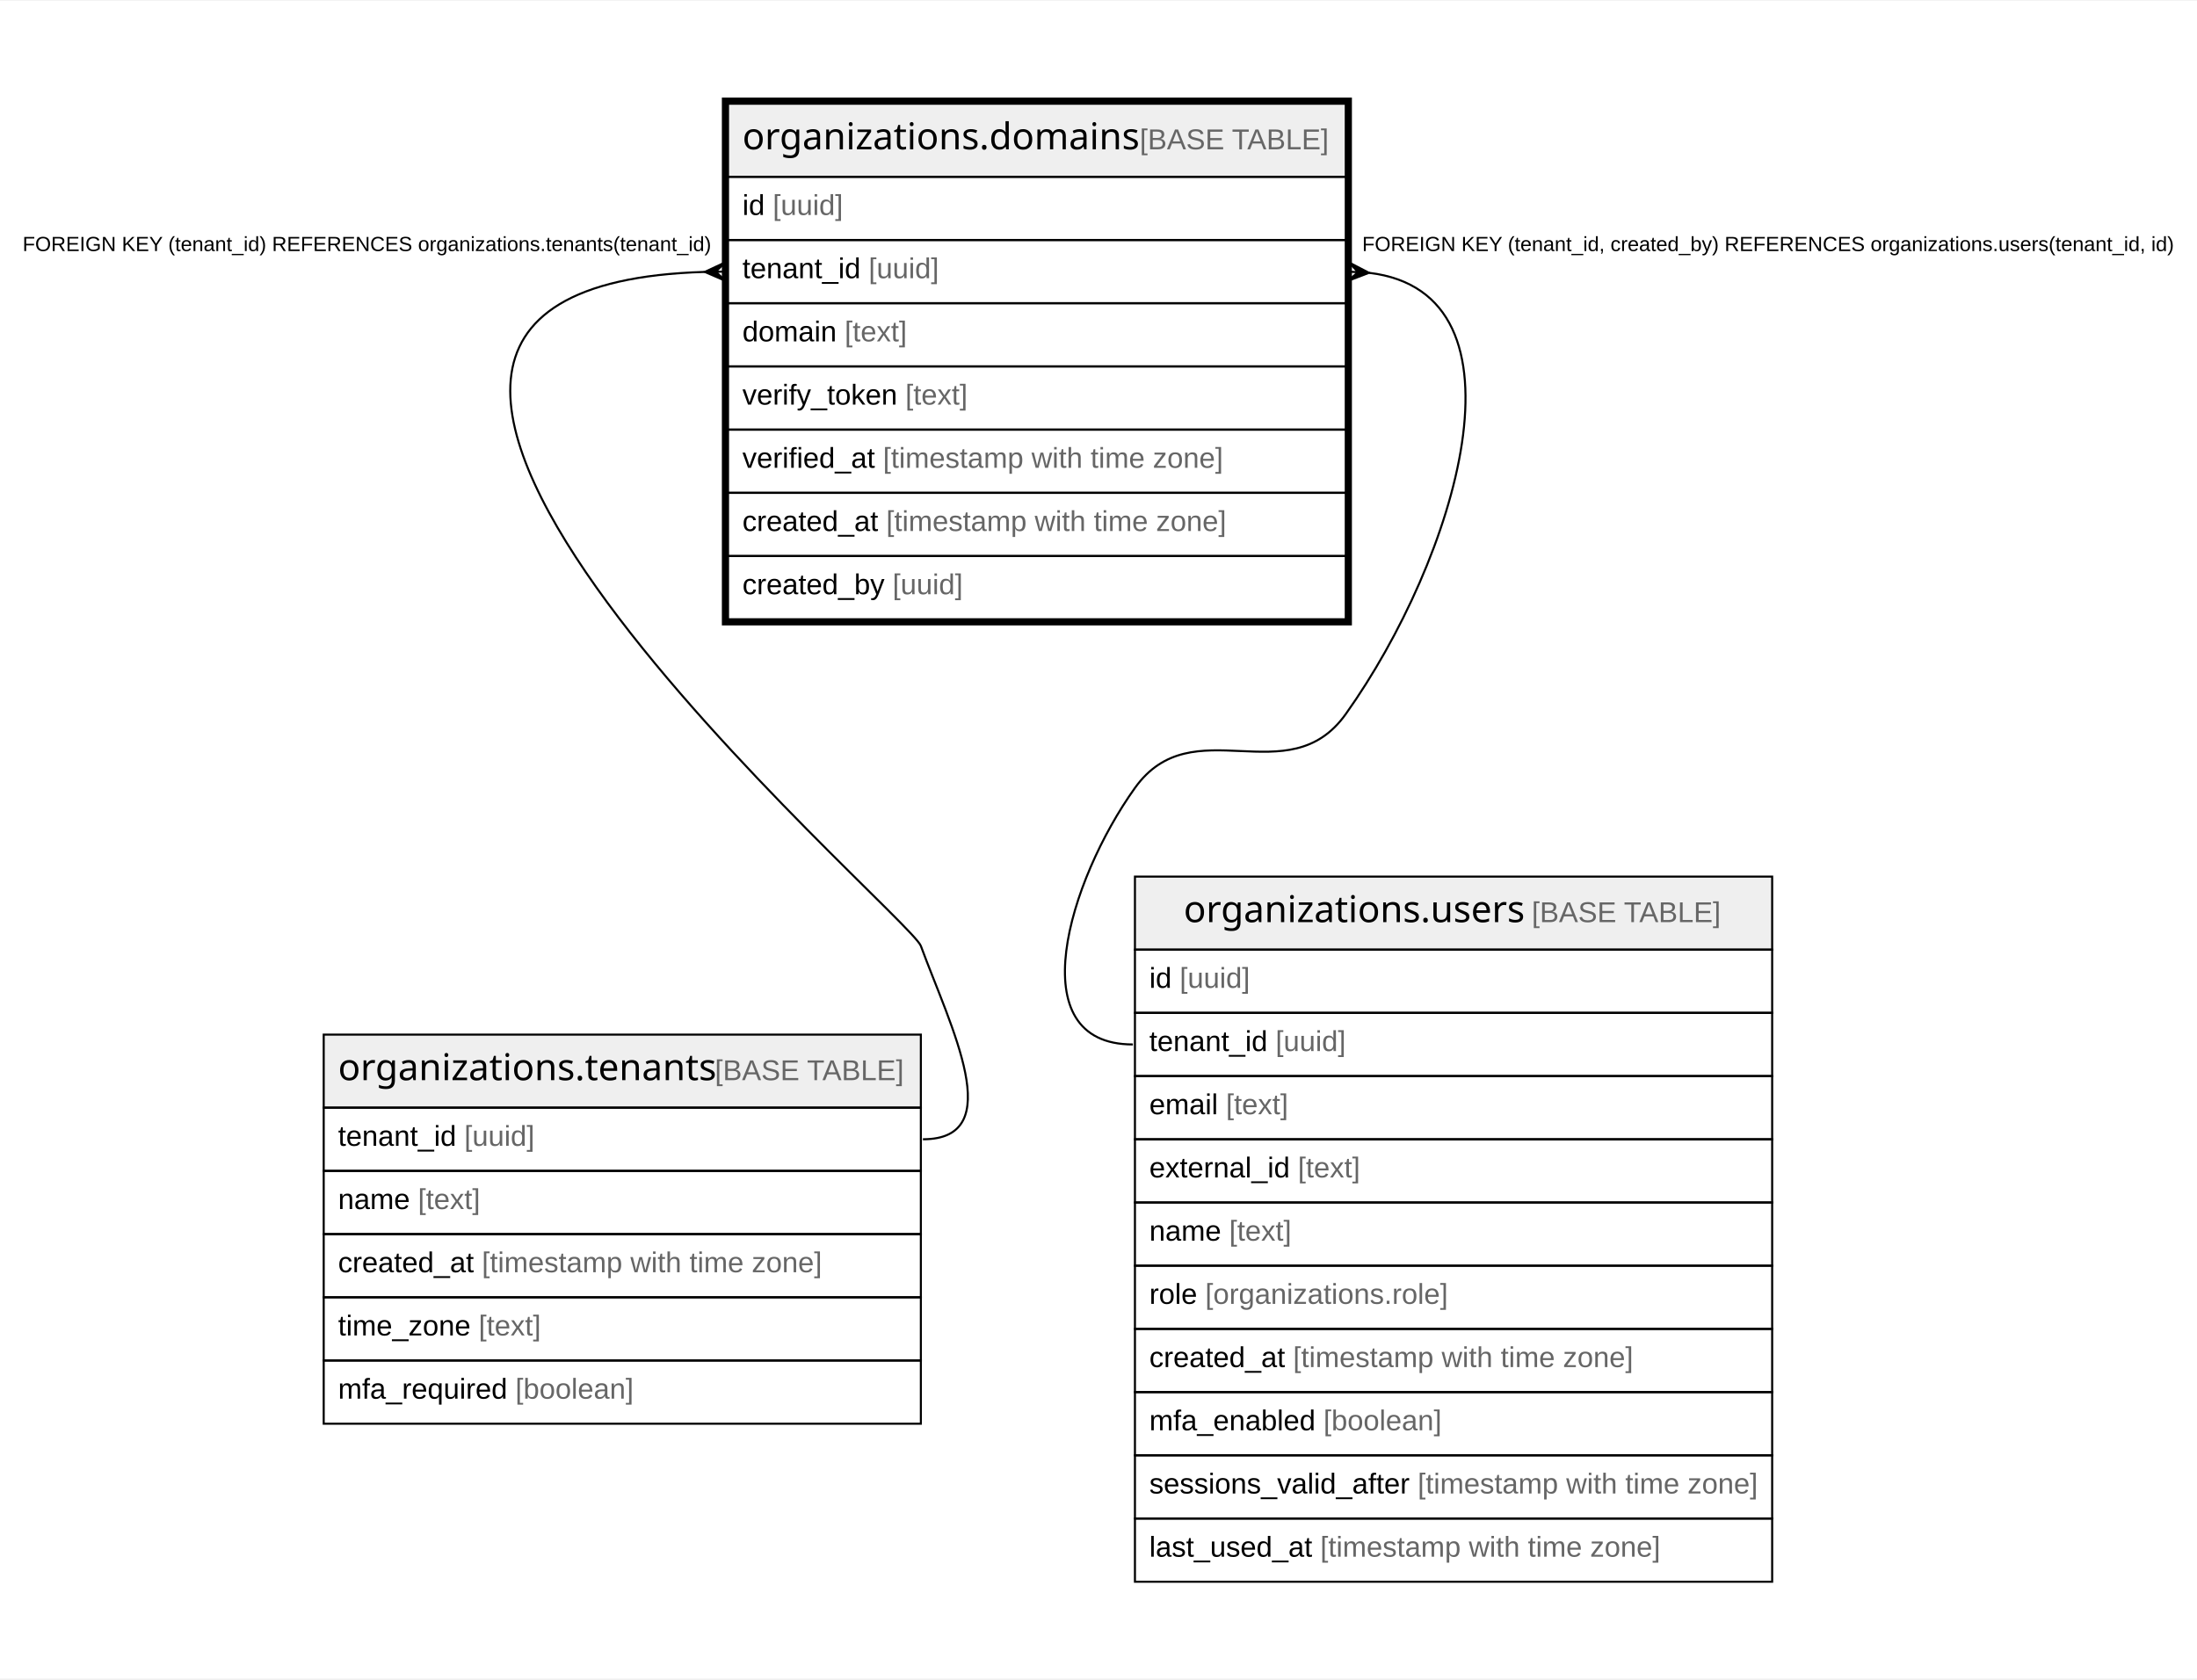
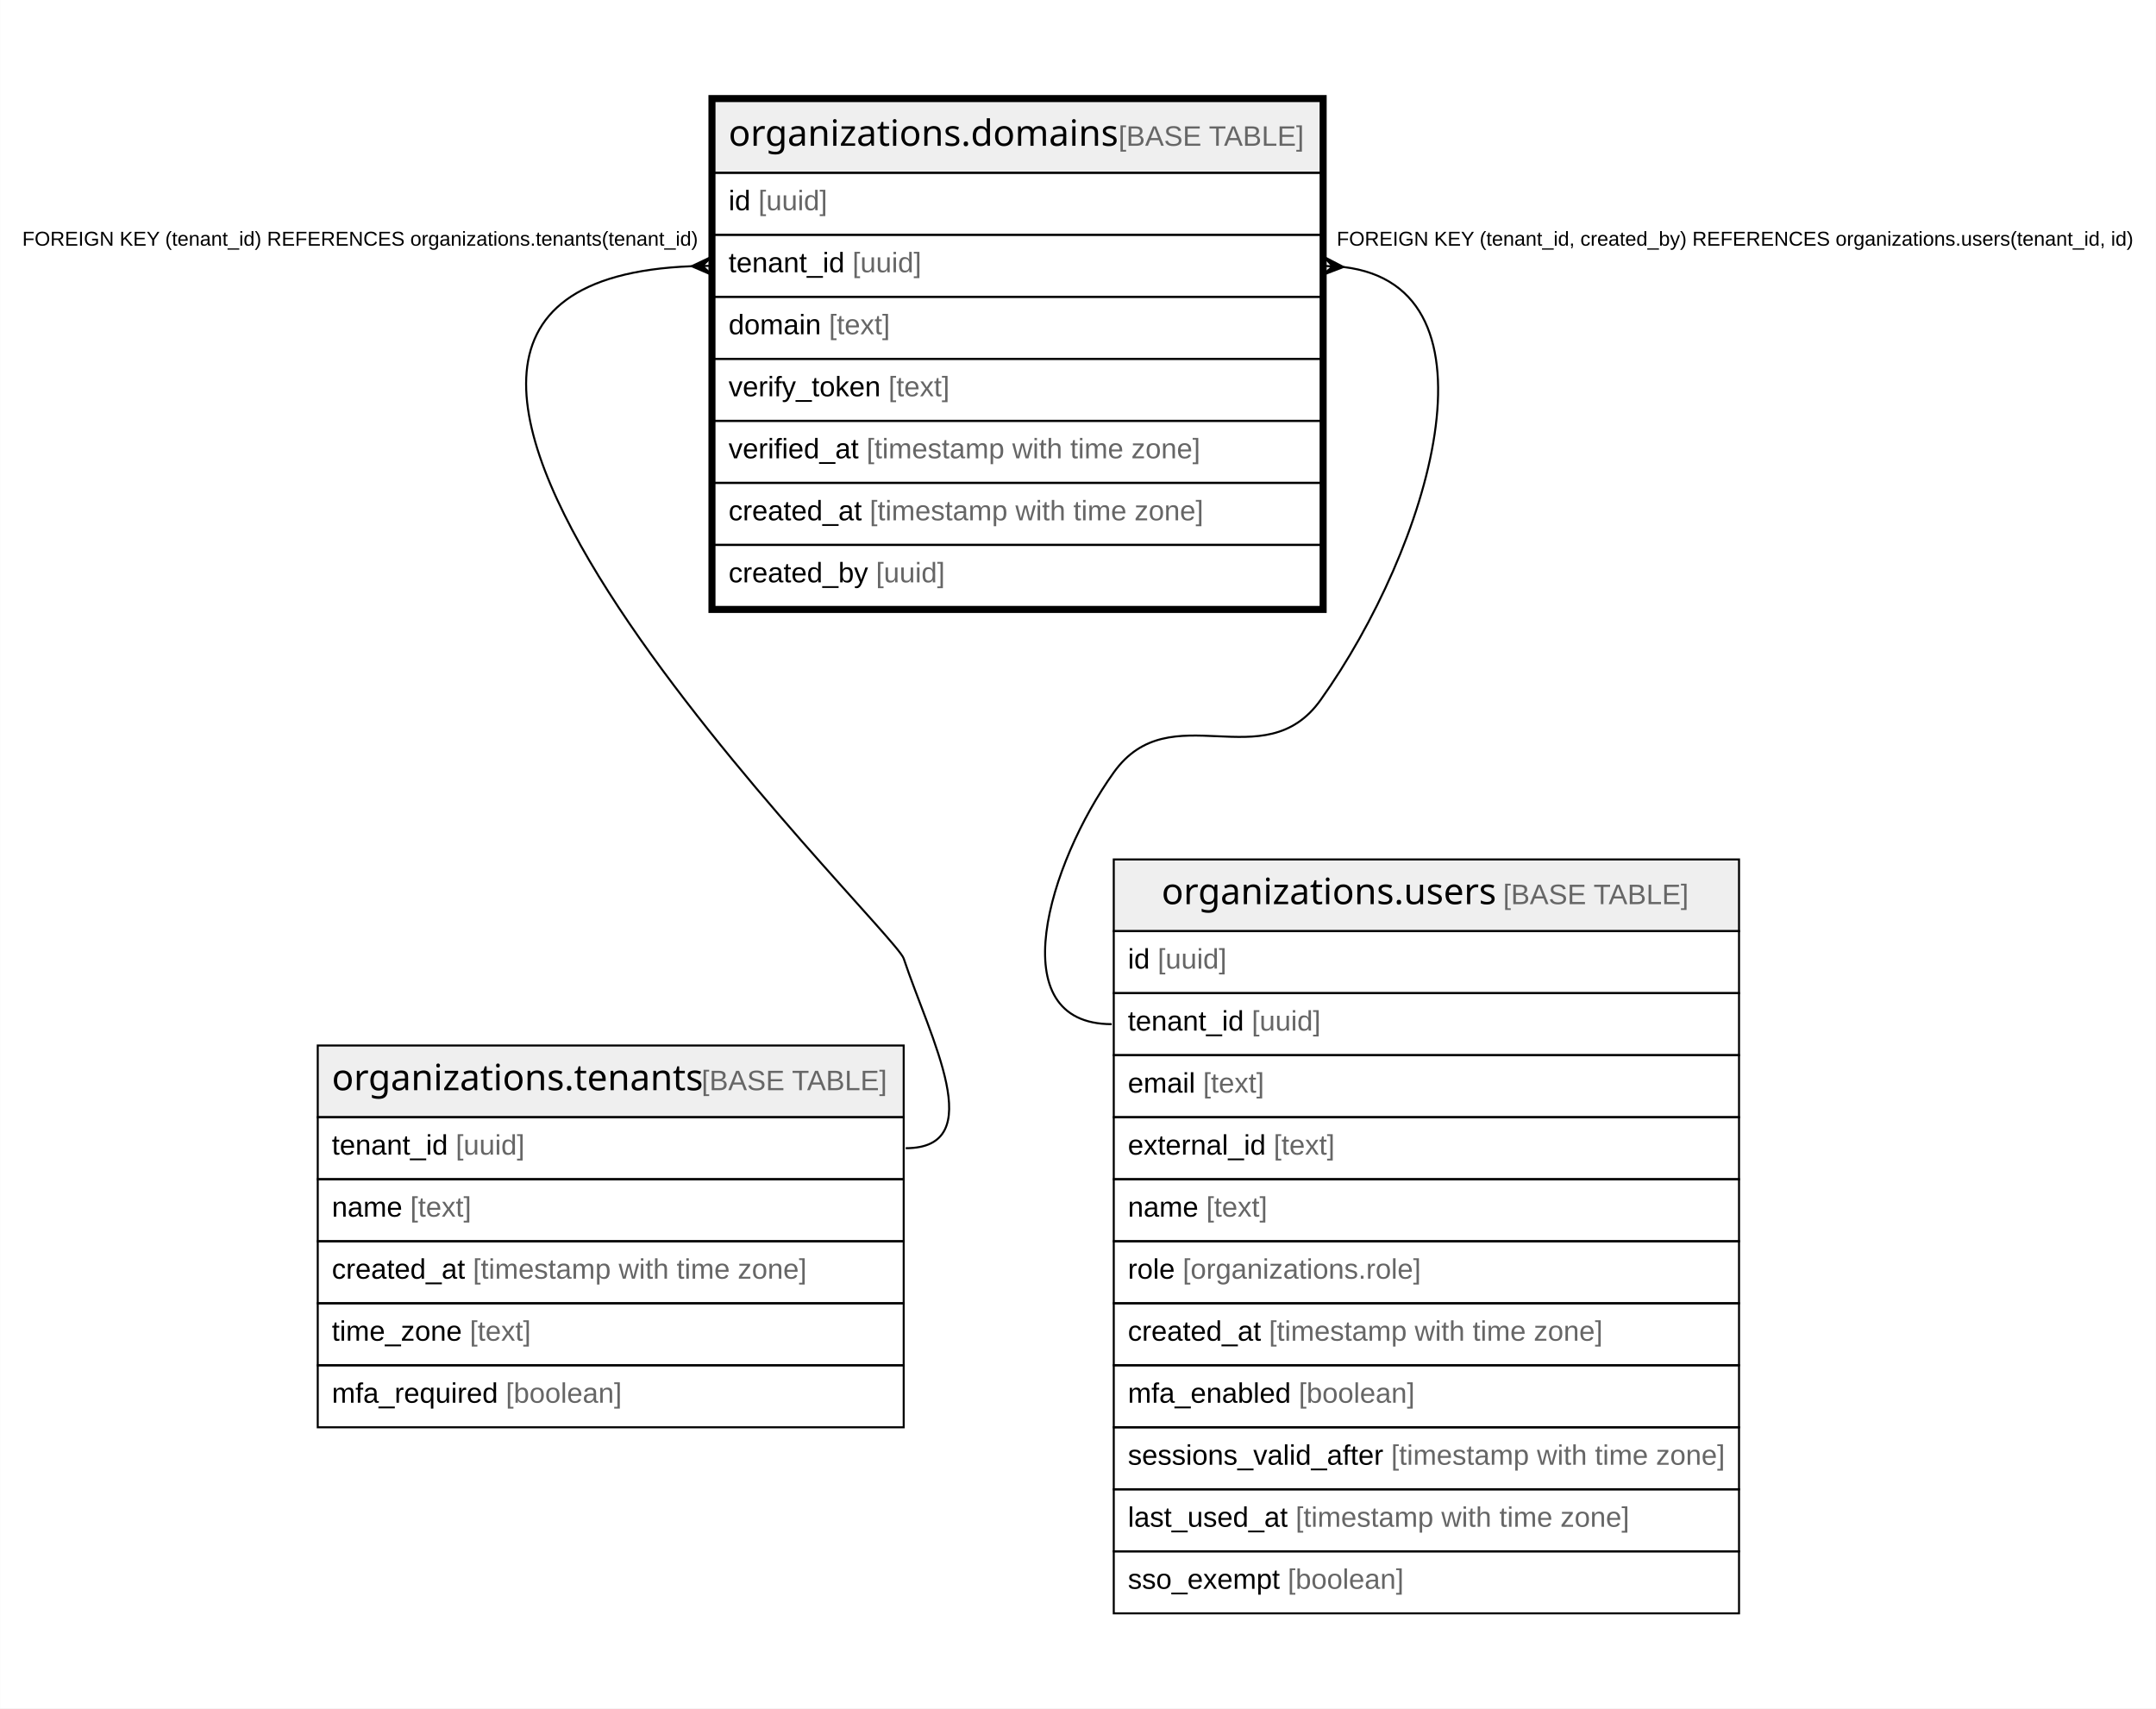
- <svg xmlns="http://www.w3.org/2000/svg" width="1070pt" height="818pt" viewBox="0.00 0.00 1070.39 817.60">
-   <g id="graph0" class="graph" transform="scale(1 1) rotate(0) translate(4 813.6)">
-     <polygon fill="white" stroke="none" points="-4,4 -4,-813.6 1066.39,-813.6 1066.39,4 -4,4" />
+ <svg xmlns="http://www.w3.org/2000/svg" width="1070pt" height="848pt" viewBox="0.00 0.00 1070.39 848.40">
+   <g id="graph0" class="graph" transform="scale(1 1) rotate(0) translate(4 844.4)">
+     <polygon fill="white" stroke="none" points="-4,4 -4,-844.4 1066.39,-844.4 1066.39,4 -4,4" />
    <g id="node1" class="node">
-       <polygon fill="#efefef" stroke="none" points="350.7,-727.8 350.7,-763.4 651.66,-763.4 651.66,-727.8 350.7,-727.8" />
-       <polygon fill="none" stroke="black" points="350.7,-727.8 350.7,-763.4 651.66,-763.4 651.66,-727.8 350.7,-727.8" />
-       <text text-anchor="start" x="357.7" y="-741.2" font-family="Arial Bold" font-size="18.00">organizations.domains</text>
-       <text text-anchor="start" x="520.17" y="-741.2" font-family="Arial" font-size="14.00">    </text>
-       <text text-anchor="start" x="551.29" y="-741.2" font-family="Arial" font-size="14.00" fill="#666666">[BASE TABLE]</text>
+       <polygon fill="#efefef" stroke="none" points="350.7,-758.6 350.7,-794.2 651.66,-794.2 651.66,-758.6 350.7,-758.6" />
+       <polygon fill="none" stroke="black" points="350.7,-758.6 350.7,-794.2 651.66,-794.2 651.66,-758.6 350.7,-758.6" />
+       <text text-anchor="start" x="357.7" y="-772" font-family="Arial Bold" font-size="18.00">organizations.domains</text>
+       <text text-anchor="start" x="520.17" y="-772" font-family="Arial" font-size="14.00">    </text>
+       <text text-anchor="start" x="551.29" y="-772" font-family="Arial" font-size="14.00" fill="#666666">[BASE TABLE]</text>
+       <polygon fill="none" stroke="black" points="350.7,-727.8 350.7,-758.6 651.66,-758.6 651.66,-727.8 350.7,-727.8" />
+       <text text-anchor="start" x="357.7" y="-740" font-family="Arial" font-size="14.00">id </text>
+       <text text-anchor="start" x="372.49" y="-740" font-family="Arial" font-size="14.00" fill="#666666">[uuid]</text>
      <polygon fill="none" stroke="black" points="350.7,-697 350.7,-727.8 651.66,-727.8 651.66,-697 350.7,-697" />
-       <text text-anchor="start" x="357.7" y="-709.2" font-family="Arial" font-size="14.00">id </text>
-       <text text-anchor="start" x="372.49" y="-709.2" font-family="Arial" font-size="14.00" fill="#666666">[uuid]</text>
+       <text text-anchor="start" x="357.7" y="-709.2" font-family="Arial" font-size="14.00">tenant_id </text>
+       <text text-anchor="start" x="419.2" y="-709.2" font-family="Arial" font-size="14.00" fill="#666666">[uuid]</text>
      <polygon fill="none" stroke="black" points="350.7,-666.2 350.7,-697 651.66,-697 651.66,-666.2 350.7,-666.2" />
-       <text text-anchor="start" x="357.7" y="-678.4" font-family="Arial" font-size="14.00">tenant_id </text>
-       <text text-anchor="start" x="419.2" y="-678.4" font-family="Arial" font-size="14.00" fill="#666666">[uuid]</text>
+       <text text-anchor="start" x="357.7" y="-678.4" font-family="Arial" font-size="14.00">domain </text>
+       <text text-anchor="start" x="407.51" y="-678.4" font-family="Arial" font-size="14.00" fill="#666666">[text]</text>
      <polygon fill="none" stroke="black" points="350.7,-635.4 350.7,-666.2 651.66,-666.2 651.66,-635.4 350.7,-635.4" />
-       <text text-anchor="start" x="357.7" y="-647.6" font-family="Arial" font-size="14.00">domain </text>
-       <text text-anchor="start" x="407.51" y="-647.6" font-family="Arial" font-size="14.00" fill="#666666">[text]</text>
+       <text text-anchor="start" x="357.7" y="-647.6" font-family="Arial" font-size="14.00">verify_token </text>
+       <text text-anchor="start" x="437.08" y="-647.6" font-family="Arial" font-size="14.00" fill="#666666">[text]</text>
      <polygon fill="none" stroke="black" points="350.7,-604.6 350.7,-635.4 651.66,-635.4 651.66,-604.6 350.7,-604.6" />
-       <text text-anchor="start" x="357.7" y="-616.8" font-family="Arial" font-size="14.00">verify_token </text>
-       <text text-anchor="start" x="437.08" y="-616.8" font-family="Arial" font-size="14.00" fill="#666666">[text]</text>
+       <text text-anchor="start" x="357.7" y="-616.8" font-family="Arial" font-size="14.00">verified_at </text>
+       <text text-anchor="start" x="426.19" y="-616.8" font-family="Arial" font-size="14.00" fill="#666666">[timestamp with time zone]</text>
      <polygon fill="none" stroke="black" points="350.7,-573.8 350.7,-604.6 651.66,-604.6 651.66,-573.8 350.7,-573.8" />
-       <text text-anchor="start" x="357.7" y="-586" font-family="Arial" font-size="14.00">verified_at </text>
-       <text text-anchor="start" x="426.19" y="-586" font-family="Arial" font-size="14.00" fill="#666666">[timestamp with time zone]</text>
+       <text text-anchor="start" x="357.7" y="-586" font-family="Arial" font-size="14.00">created_at </text>
+       <text text-anchor="start" x="427.75" y="-586" font-family="Arial" font-size="14.00" fill="#666666">[timestamp with time zone]</text>
      <polygon fill="none" stroke="black" points="350.7,-543 350.7,-573.8 651.66,-573.8 651.66,-543 350.7,-543" />
-       <text text-anchor="start" x="357.7" y="-555.2" font-family="Arial" font-size="14.00">created_at </text>
-       <text text-anchor="start" x="427.75" y="-555.2" font-family="Arial" font-size="14.00" fill="#666666">[timestamp with time zone]</text>
-       <polygon fill="none" stroke="black" points="350.7,-512.2 350.7,-543 651.66,-543 651.66,-512.2 350.7,-512.2" />
-       <text text-anchor="start" x="357.7" y="-524.4" font-family="Arial" font-size="14.00">created_by </text>
-       <text text-anchor="start" x="430.86" y="-524.4" font-family="Arial" font-size="14.00" fill="#666666">[uuid]</text>
-       <polygon fill="none" stroke="black" stroke-width="3" points="349.2,-510.7 349.2,-764.9 653.16,-764.9 653.16,-510.7 349.2,-510.7" />
+       <text text-anchor="start" x="357.7" y="-555.2" font-family="Arial" font-size="14.00">created_by </text>
+       <text text-anchor="start" x="430.86" y="-555.2" font-family="Arial" font-size="14.00" fill="#666666">[uuid]</text>
+       <polygon fill="none" stroke="black" stroke-width="3" points="349.2,-541.5 349.2,-795.7 653.16,-795.7 653.16,-541.5 349.2,-541.5" />
    </g>
    <g id="node2" class="node">
-       <polygon fill="#efefef" stroke="none" points="153.71,-274.2 153.71,-309.8 444.65,-309.8 444.65,-274.2 153.71,-274.2" />
-       <polygon fill="none" stroke="black" points="153.71,-274.2 153.71,-309.8 444.65,-309.8 444.65,-274.2 153.71,-274.2" />
-       <text text-anchor="start" x="160.71" y="-287.6" font-family="Arial Bold" font-size="18.00">organizations.tenants</text>
-       <text text-anchor="start" x="313.16" y="-287.6" font-family="Arial" font-size="14.00">    </text>
-       <text text-anchor="start" x="344.28" y="-287.6" font-family="Arial" font-size="14.00" fill="#666666">[BASE TABLE]</text>
-       <polygon fill="none" stroke="black" points="153.71,-243.4 153.71,-274.2 444.65,-274.2 444.65,-243.4 153.71,-243.4" />
-       <text text-anchor="start" x="160.71" y="-255.6" font-family="Arial" font-size="14.00">tenant_id </text>
-       <text text-anchor="start" x="222.2" y="-255.6" font-family="Arial" font-size="14.00" fill="#666666">[uuid]</text>
-       <polygon fill="none" stroke="black" points="153.71,-212.6 153.71,-243.4 444.65,-243.4 444.65,-212.6 153.71,-212.6" />
-       <text text-anchor="start" x="160.71" y="-224.8" font-family="Arial" font-size="14.00">name </text>
-       <text text-anchor="start" x="199.62" y="-224.8" font-family="Arial" font-size="14.00" fill="#666666">[text]</text>
-       <polygon fill="none" stroke="black" points="153.71,-181.8 153.71,-212.6 444.65,-212.6 444.65,-181.8 153.71,-181.8" />
-       <text text-anchor="start" x="160.71" y="-194" font-family="Arial" font-size="14.00">created_at </text>
-       <text text-anchor="start" x="230.76" y="-194" font-family="Arial" font-size="14.00" fill="#666666">[timestamp with time zone]</text>
-       <polygon fill="none" stroke="black" points="153.71,-151 153.71,-181.8 444.65,-181.8 444.65,-151 153.71,-151" />
-       <text text-anchor="start" x="160.71" y="-163.2" font-family="Arial" font-size="14.00">time_zone </text>
-       <text text-anchor="start" x="229.19" y="-163.2" font-family="Arial" font-size="14.00" fill="#666666">[text]</text>
-       <polygon fill="none" stroke="black" points="153.71,-120.2 153.71,-151 444.65,-151 444.65,-120.2 153.71,-120.2" />
-       <text text-anchor="start" x="160.71" y="-132.4" font-family="Arial" font-size="14.00">mfa_required </text>
-       <text text-anchor="start" x="247.09" y="-132.4" font-family="Arial" font-size="14.00" fill="#666666">[boolean]</text>
+       <polygon fill="#efefef" stroke="none" points="153.71,-289.6 153.71,-325.2 444.65,-325.2 444.65,-289.6 153.71,-289.6" />
+       <polygon fill="none" stroke="black" points="153.71,-289.6 153.71,-325.2 444.65,-325.2 444.65,-289.6 153.71,-289.6" />
+       <text text-anchor="start" x="160.71" y="-303" font-family="Arial Bold" font-size="18.00">organizations.tenants</text>
+       <text text-anchor="start" x="313.16" y="-303" font-family="Arial" font-size="14.00">    </text>
+       <text text-anchor="start" x="344.28" y="-303" font-family="Arial" font-size="14.00" fill="#666666">[BASE TABLE]</text>
+       <polygon fill="none" stroke="black" points="153.71,-258.8 153.71,-289.6 444.65,-289.6 444.65,-258.8 153.71,-258.8" />
+       <text text-anchor="start" x="160.71" y="-271" font-family="Arial" font-size="14.00">tenant_id </text>
+       <text text-anchor="start" x="222.2" y="-271" font-family="Arial" font-size="14.00" fill="#666666">[uuid]</text>
+       <polygon fill="none" stroke="black" points="153.71,-228 153.71,-258.8 444.65,-258.8 444.65,-228 153.71,-228" />
+       <text text-anchor="start" x="160.71" y="-240.2" font-family="Arial" font-size="14.00">name </text>
+       <text text-anchor="start" x="199.62" y="-240.2" font-family="Arial" font-size="14.00" fill="#666666">[text]</text>
+       <polygon fill="none" stroke="black" points="153.71,-197.2 153.71,-228 444.65,-228 444.65,-197.2 153.71,-197.2" />
+       <text text-anchor="start" x="160.71" y="-209.4" font-family="Arial" font-size="14.00">created_at </text>
+       <text text-anchor="start" x="230.76" y="-209.4" font-family="Arial" font-size="14.00" fill="#666666">[timestamp with time zone]</text>
+       <polygon fill="none" stroke="black" points="153.71,-166.4 153.71,-197.2 444.65,-197.2 444.65,-166.4 153.71,-166.4" />
+       <text text-anchor="start" x="160.71" y="-178.6" font-family="Arial" font-size="14.00">time_zone </text>
+       <text text-anchor="start" x="229.19" y="-178.6" font-family="Arial" font-size="14.00" fill="#666666">[text]</text>
+       <polygon fill="none" stroke="black" points="153.71,-135.6 153.71,-166.4 444.65,-166.4 444.65,-135.6 153.71,-135.6" />
+       <text text-anchor="start" x="160.71" y="-147.8" font-family="Arial" font-size="14.00">mfa_required </text>
+       <text text-anchor="start" x="247.09" y="-147.8" font-family="Arial" font-size="14.00" fill="#666666">[boolean]</text>
    </g>
    <g id="edge1" class="edge">
-       <path fill="none" stroke="black" d="M339.32,-681.45C78.33,-673.71 438.81,-368.9 444.65,-353 459.09,-313.7 487.52,-258.8 445.65,-258.8" />
-       <polygon fill="black" stroke="black" points="339.37,-681.45 349.3,-686.09 344.7,-681.53 349.03,-681.59 349.03,-681.59 349.03,-681.59 344.7,-681.53 349.43,-677.1 339.37,-681.45" />
-       <text text-anchor="start" x="7" y="-691.6" font-family="Arial" font-size="10.00">FOREIGN KEY (tenant_id) REFERENCES organizations.tenants(tenant_id)</text>
+       <path fill="none" stroke="black" d="M339.36,-712.2C107.43,-703.17 439.48,-383.96 444.65,-368.4 457.87,-328.67 487.52,-274.2 445.65,-274.2" />
+       <polygon fill="black" stroke="black" points="339.37,-712.2 349.28,-716.89 344.7,-712.31 349.03,-712.39 349.03,-712.39 349.03,-712.39 344.7,-712.31 349.45,-707.89 339.37,-712.2" />
+       <text text-anchor="start" x="7" y="-722.4" font-family="Arial" font-size="10.00">FOREIGN KEY (tenant_id) REFERENCES organizations.tenants(tenant_id)</text>
    </g>
    <g id="node3" class="node">
-       <polygon fill="#efefef" stroke="none" points="548.95,-351.2 548.95,-386.8 859.41,-386.8 859.41,-351.2 548.95,-351.2" />
-       <polygon fill="none" stroke="black" points="548.95,-351.2 548.95,-386.8 859.41,-386.8 859.41,-351.2 548.95,-351.2" />
-       <text text-anchor="start" x="572.7" y="-364.6" font-family="Arial Bold" font-size="18.00">organizations.users</text>
-       <text text-anchor="start" x="711.17" y="-364.6" font-family="Arial" font-size="14.00">    </text>
-       <text text-anchor="start" x="742.28" y="-364.6" font-family="Arial" font-size="14.00" fill="#666666">[BASE TABLE]</text>
+       <polygon fill="#efefef" stroke="none" points="548.95,-382 548.95,-417.6 859.41,-417.6 859.41,-382 548.95,-382" />
+       <polygon fill="none" stroke="black" points="548.95,-382 548.95,-417.6 859.41,-417.6 859.41,-382 548.95,-382" />
+       <text text-anchor="start" x="572.7" y="-395.4" font-family="Arial Bold" font-size="18.00">organizations.users</text>
+       <text text-anchor="start" x="711.17" y="-395.4" font-family="Arial" font-size="14.00">    </text>
+       <text text-anchor="start" x="742.28" y="-395.4" font-family="Arial" font-size="14.00" fill="#666666">[BASE TABLE]</text>
+       <polygon fill="none" stroke="black" points="548.95,-351.2 548.95,-382 859.41,-382 859.41,-351.2 548.95,-351.2" />
+       <text text-anchor="start" x="555.95" y="-363.4" font-family="Arial" font-size="14.00">id </text>
+       <text text-anchor="start" x="570.74" y="-363.4" font-family="Arial" font-size="14.00" fill="#666666">[uuid]</text>
      <polygon fill="none" stroke="black" points="548.95,-320.4 548.95,-351.2 859.41,-351.2 859.41,-320.4 548.95,-320.4" />
-       <text text-anchor="start" x="555.95" y="-332.6" font-family="Arial" font-size="14.00">id </text>
-       <text text-anchor="start" x="570.74" y="-332.6" font-family="Arial" font-size="14.00" fill="#666666">[uuid]</text>
+       <text text-anchor="start" x="555.95" y="-332.6" font-family="Arial" font-size="14.00">tenant_id </text>
+       <text text-anchor="start" x="617.45" y="-332.6" font-family="Arial" font-size="14.00" fill="#666666">[uuid]</text>
      <polygon fill="none" stroke="black" points="548.95,-289.6 548.95,-320.4 859.41,-320.4 859.41,-289.6 548.95,-289.6" />
-       <text text-anchor="start" x="555.95" y="-301.8" font-family="Arial" font-size="14.00">tenant_id </text>
-       <text text-anchor="start" x="617.45" y="-301.8" font-family="Arial" font-size="14.00" fill="#666666">[uuid]</text>
+       <text text-anchor="start" x="555.95" y="-301.8" font-family="Arial" font-size="14.00">email </text>
+       <text text-anchor="start" x="593.29" y="-301.8" font-family="Arial" font-size="14.00" fill="#666666">[text]</text>
      <polygon fill="none" stroke="black" points="548.95,-258.8 548.95,-289.6 859.41,-289.6 859.41,-258.8 548.95,-258.8" />
-       <text text-anchor="start" x="555.95" y="-271" font-family="Arial" font-size="14.00">email </text>
-       <text text-anchor="start" x="593.29" y="-271" font-family="Arial" font-size="14.00" fill="#666666">[text]</text>
+       <text text-anchor="start" x="555.95" y="-271" font-family="Arial" font-size="14.00">external_id </text>
+       <text text-anchor="start" x="628.33" y="-271" font-family="Arial" font-size="14.00" fill="#666666">[text]</text>
      <polygon fill="none" stroke="black" points="548.95,-228 548.95,-258.8 859.41,-258.8 859.41,-228 548.95,-228" />
-       <text text-anchor="start" x="555.95" y="-240.2" font-family="Arial" font-size="14.00">external_id </text>
-       <text text-anchor="start" x="628.33" y="-240.2" font-family="Arial" font-size="14.00" fill="#666666">[text]</text>
+       <text text-anchor="start" x="555.95" y="-240.2" font-family="Arial" font-size="14.00">name </text>
+       <text text-anchor="start" x="594.86" y="-240.2" font-family="Arial" font-size="14.00" fill="#666666">[text]</text>
      <polygon fill="none" stroke="black" points="548.95,-197.2 548.95,-228 859.41,-228 859.41,-197.2 548.95,-197.2" />
-       <text text-anchor="start" x="555.95" y="-209.4" font-family="Arial" font-size="14.00">name </text>
-       <text text-anchor="start" x="594.86" y="-209.4" font-family="Arial" font-size="14.00" fill="#666666">[text]</text>
+       <text text-anchor="start" x="555.95" y="-209.4" font-family="Arial" font-size="14.00">role </text>
+       <text text-anchor="start" x="583.18" y="-209.4" font-family="Arial" font-size="14.00" fill="#666666">[organizations.role]</text>
      <polygon fill="none" stroke="black" points="548.95,-166.4 548.95,-197.2 859.41,-197.2 859.41,-166.4 548.95,-166.4" />
-       <text text-anchor="start" x="555.95" y="-178.6" font-family="Arial" font-size="14.00">role </text>
-       <text text-anchor="start" x="583.18" y="-178.6" font-family="Arial" font-size="14.00" fill="#666666">[organizations.role]</text>
+       <text text-anchor="start" x="555.95" y="-178.6" font-family="Arial" font-size="14.00">created_at </text>
+       <text text-anchor="start" x="626" y="-178.6" font-family="Arial" font-size="14.00" fill="#666666">[timestamp with time zone]</text>
      <polygon fill="none" stroke="black" points="548.95,-135.6 548.95,-166.4 859.41,-166.4 859.41,-135.6 548.95,-135.6" />
-       <text text-anchor="start" x="555.95" y="-147.8" font-family="Arial" font-size="14.00">created_at </text>
-       <text text-anchor="start" x="626" y="-147.8" font-family="Arial" font-size="14.00" fill="#666666">[timestamp with time zone]</text>
+       <text text-anchor="start" x="555.95" y="-147.8" font-family="Arial" font-size="14.00">mfa_enabled </text>
+       <text text-anchor="start" x="640.79" y="-147.8" font-family="Arial" font-size="14.00" fill="#666666">[boolean]</text>
      <polygon fill="none" stroke="black" points="548.95,-104.8 548.95,-135.6 859.41,-135.6 859.41,-104.8 548.95,-104.8" />
-       <text text-anchor="start" x="555.95" y="-117" font-family="Arial" font-size="14.00">mfa_enabled </text>
-       <text text-anchor="start" x="640.79" y="-117" font-family="Arial" font-size="14.00" fill="#666666">[boolean]</text>
+       <text text-anchor="start" x="555.95" y="-117" font-family="Arial" font-size="14.00">sessions_valid_after </text>
+       <text text-anchor="start" x="686.69" y="-117" font-family="Arial" font-size="14.00" fill="#666666">[timestamp with time zone]</text>
      <polygon fill="none" stroke="black" points="548.95,-74 548.95,-104.8 859.41,-104.8 859.41,-74 548.95,-74" />
-       <text text-anchor="start" x="555.95" y="-86.2" font-family="Arial" font-size="14.00">sessions_valid_after </text>
-       <text text-anchor="start" x="686.69" y="-86.2" font-family="Arial" font-size="14.00" fill="#666666">[timestamp with time zone]</text>
+       <text text-anchor="start" x="555.95" y="-86.2" font-family="Arial" font-size="14.00">last_used_at </text>
+       <text text-anchor="start" x="639.23" y="-86.2" font-family="Arial" font-size="14.00" fill="#666666">[timestamp with time zone]</text>
      <polygon fill="none" stroke="black" points="548.95,-43.2 548.95,-74 859.41,-74 859.41,-43.2 548.95,-43.2" />
-       <text text-anchor="start" x="555.95" y="-55.4" font-family="Arial" font-size="14.00">last_used_at </text>
-       <text text-anchor="start" x="639.23" y="-55.4" font-family="Arial" font-size="14.00" fill="#666666">[timestamp with time zone]</text>
+       <text text-anchor="start" x="555.95" y="-55.4" font-family="Arial" font-size="14.00">sso_exempt </text>
+       <text text-anchor="start" x="635.32" y="-55.4" font-family="Arial" font-size="14.00" fill="#666666">[boolean]</text>
    </g>
    <g id="edge2" class="edge">
-       <path fill="none" stroke="black" d="M663.02,-681.01C745.32,-671.21 705.15,-541.06 651.66,-466 623.59,-426.61 577.09,-469.34 548.95,-430 516.63,-384.81 492.39,-305 547.95,-305" />
-       <polygon fill="black" stroke="black" points="662.98,-681.01 652.74,-677.09 657.65,-681.32 653.33,-681.56 653.33,-681.56 653.33,-681.56 657.65,-681.32 653.25,-686.07 662.98,-681.01" />
-       <text text-anchor="start" x="659.66" y="-691.6" font-family="Arial" font-size="10.00">FOREIGN KEY (tenant_id, created_by) REFERENCES organizations.users(tenant_id, id)</text>
+       <path fill="none" stroke="black" d="M663.02,-711.81C745.32,-702.01 705.15,-571.86 651.66,-496.8 623.59,-457.41 577.09,-500.14 548.95,-460.8 516.63,-415.61 492.39,-335.8 547.95,-335.8" />
+       <polygon fill="black" stroke="black" points="662.98,-711.81 652.74,-707.89 657.65,-712.12 653.33,-712.36 653.33,-712.36 653.33,-712.36 657.65,-712.12 653.25,-716.87 662.98,-711.81" />
+       <text text-anchor="start" x="659.66" y="-722.4" font-family="Arial" font-size="10.00">FOREIGN KEY (tenant_id, created_by) REFERENCES organizations.users(tenant_id, id)</text>
    </g>
  </g>
</svg>
